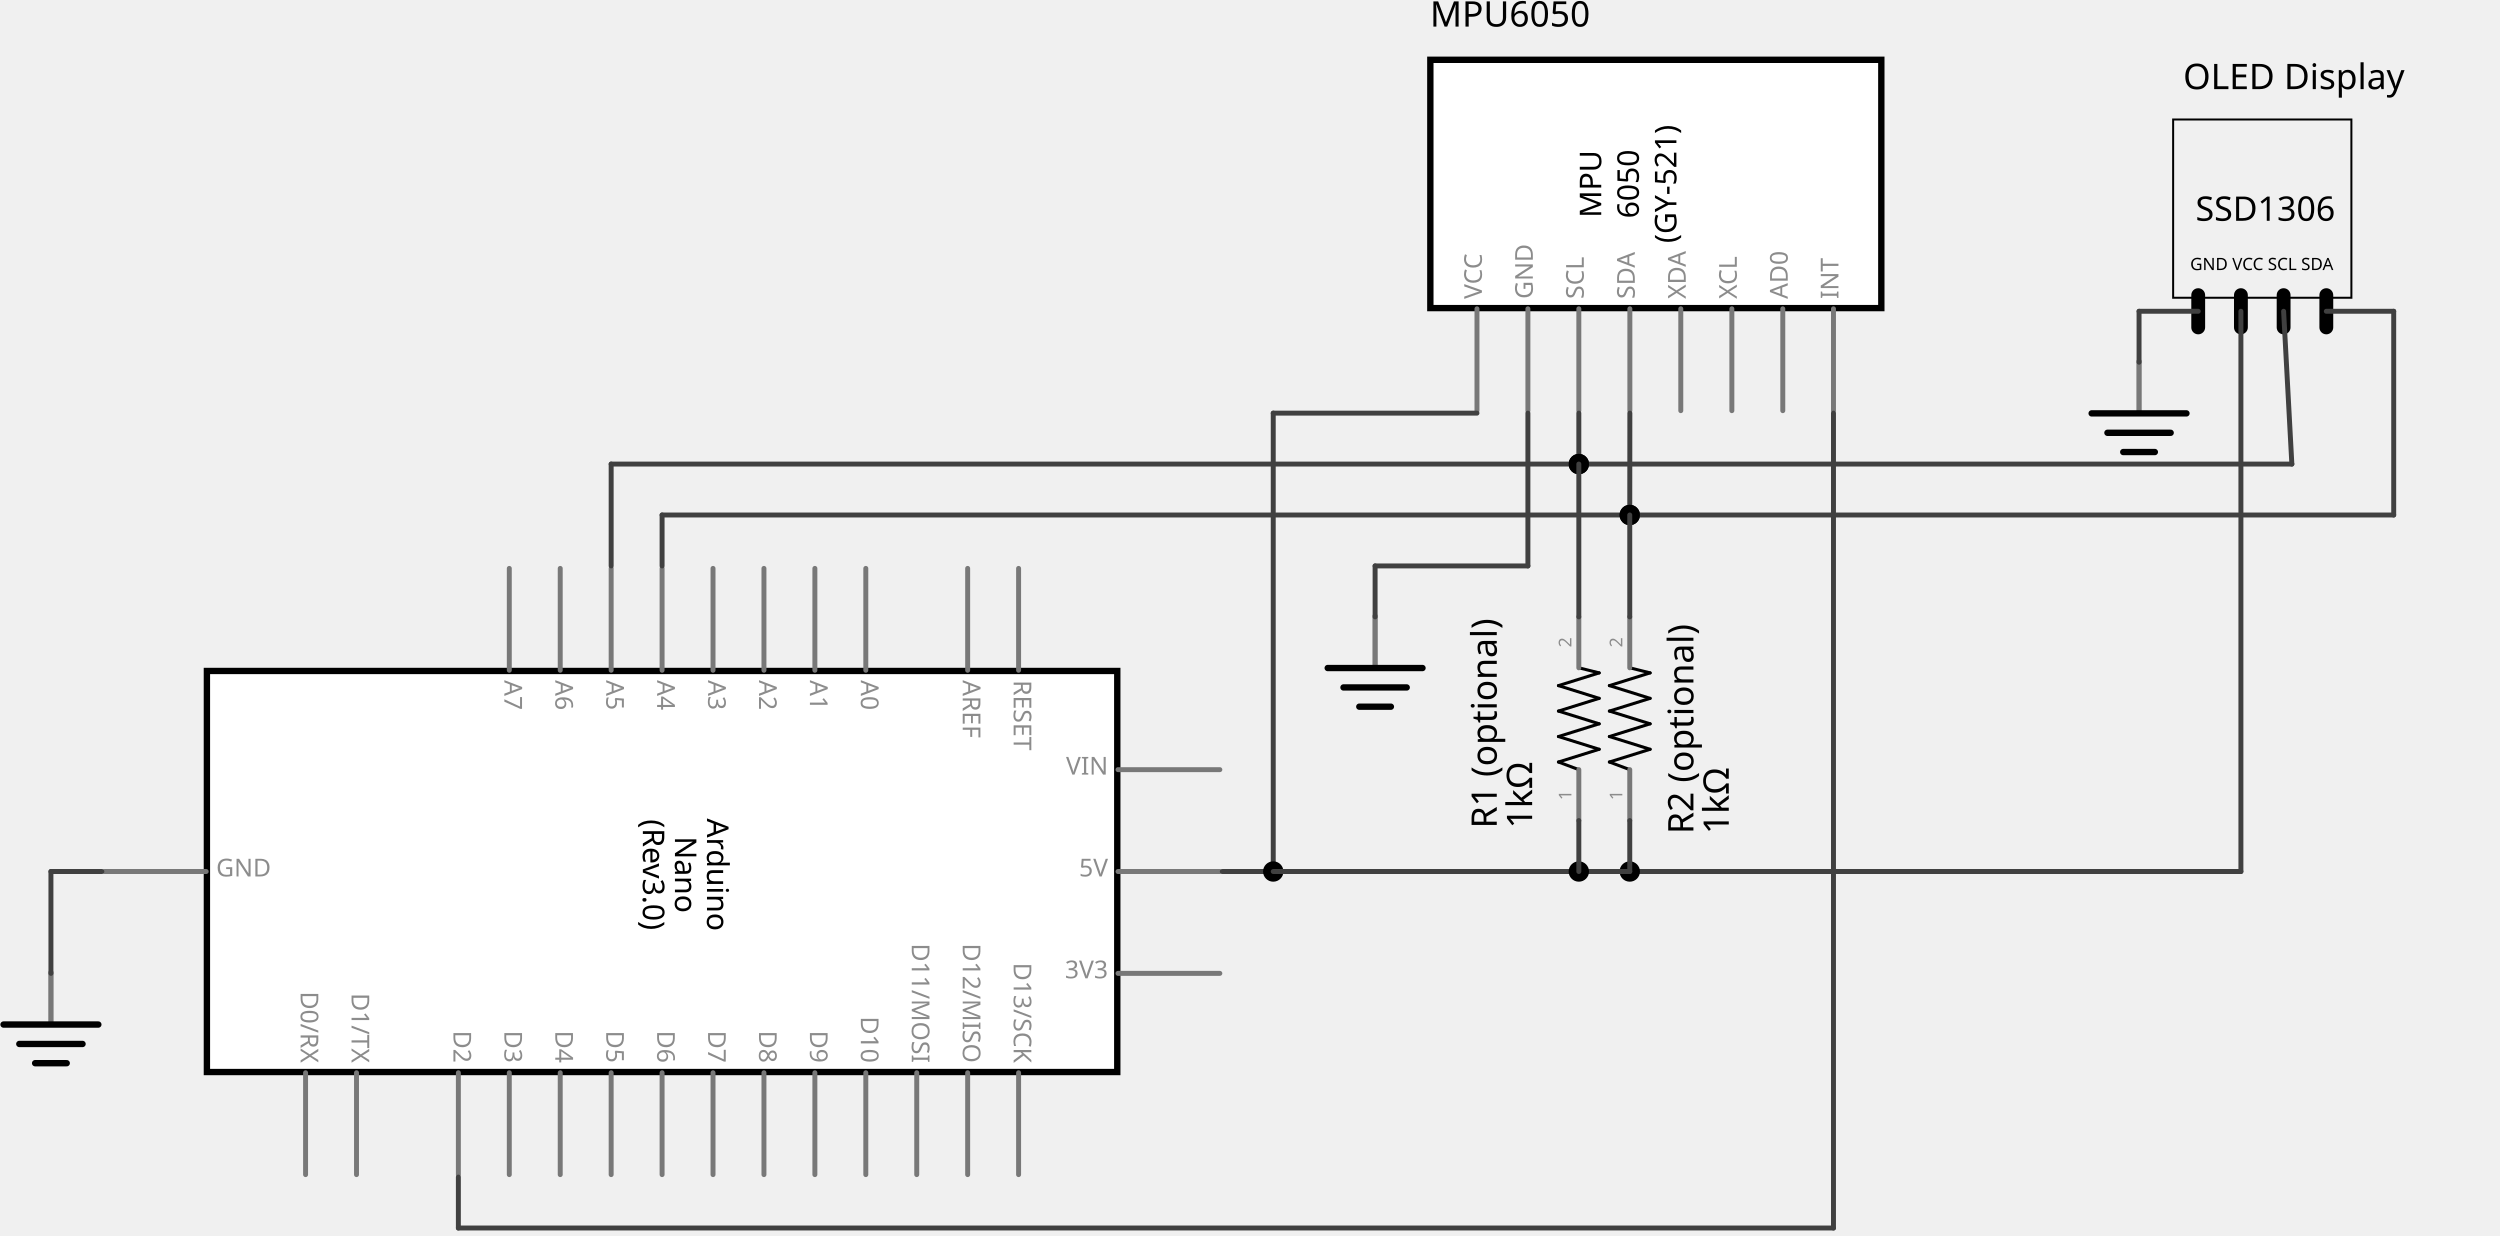
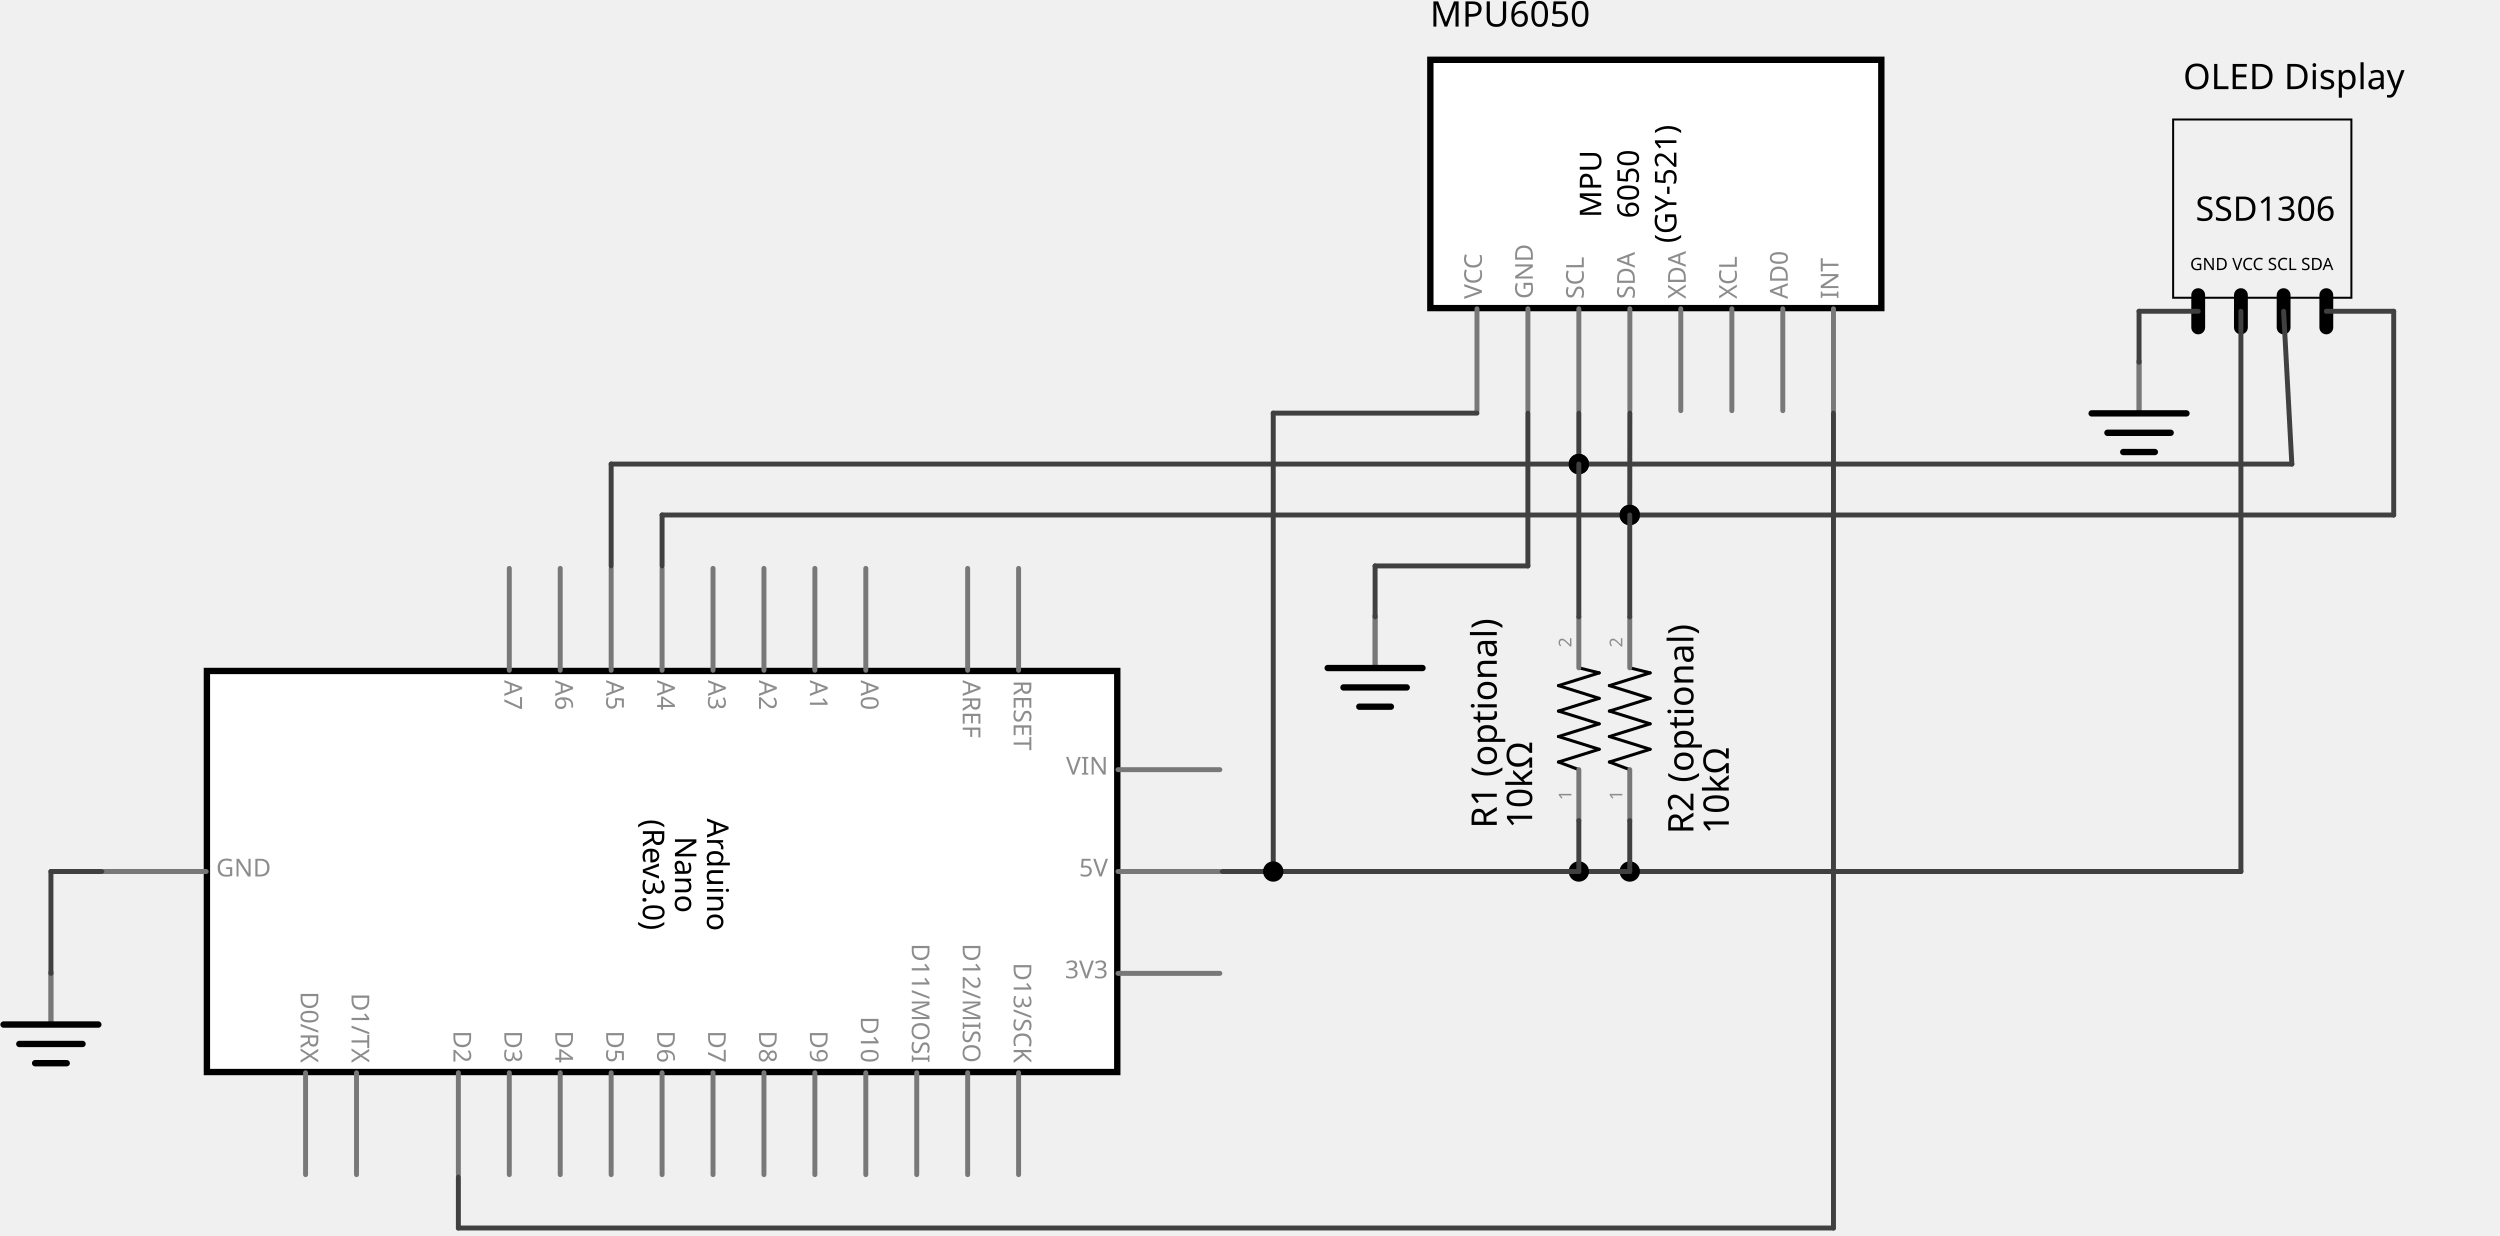
<svg xmlns="http://www.w3.org/2000/svg" version="1.2" baseProfile="tiny" x="0in" y="0in" width="4.909in" height="2.426in" viewBox="0 0 353.428 174.65">
+   <g partID="872062610">
+     <g transform="translate(307.063,16.4122)">
+       <g transform="matrix(1, 0, 0, 1, 0, -810.709)">
+         <g id="schematic">
+           <g transform="matrix(1, 0, 0, 1, -7.04409, -5.50591)">
+             <g>
+               <g gorn="0.3.0.0.0.0.0">
+                 <g transform="matrix(1, 0, 0, 1, 0, 833.386)">
+                   <g>
+                     <g>
+                       <rect x="7.2" width="25.2" stroke-width="0.283" gorn="0.3.0.0.0.0.0.0.0.0" y="-16.696" stroke-opacity="1" fill="none" height="25.2" stroke="#000000" id="rect3799" style="stroke-miterlimit:3.8;stroke-dasharray:none" />
+                     </g>
+                   </g>
+                 </g>
+                 <g font-size="4.8" xml:space="preserve" gorn="0.3.0.0.0.0.0.1" fill-opacity="1" fill="#000000" stroke="none" id="text3801" style="font-style:normal;font-variant:normal;font-weight:normal;font-stretch:normal;line-height:125%;letter-spacing:0px;word-spacing:0px;font-family:Droid Sans;-inkscape-font-specification:Droid Sans">
+                   <text x="10.368" gorn="0.3.0.0.0.0.0.1.0" y="831.004" id="tspan3805">SSD1306</text>
+                 </g>
+                 <g transform="matrix(1, 0, 0, 1, -0.0843084, 0)">
+                   <g>
+                     <g>
+                       <g gorn="0.3.0.0.0.0.0.2.0.0" id="g3843">
+                         <rect x="9.851" ry="0.978" width="1.956" gorn="0.3.0.0.0.0.0.2.0.0.0" y="840.542" fill-opacity="1" fill="#000000" height="6.52" stroke="none" id="connector0pin" />
+                         <rect x="15.888" ry="0.978" width="1.956" gorn="0.3.0.0.0.0.0.2.0.0.1" y="840.542" fill-opacity="1" fill="#000000" height="6.52" stroke="none" id="connector1pin" />
+                         <rect x="21.925" ry="0.978" width="1.956" gorn="0.3.0.0.0.0.0.2.0.0.2" y="840.542" fill-opacity="1" fill="#000000" height="6.52" stroke="none" id="connector2pin" />
+                         <rect x="27.962" ry="0.978" width="1.956" gorn="0.3.0.0.0.0.0.2.0.0.3" y="840.542" fill-opacity="1" fill="#000000" height="6.52" stroke="none" id="connector3pin" />
+                       </g>
+                     </g>
+                   </g>
+                 </g>
+                 <g font-size="4.8" xml:space="preserve" gorn="0.3.0.0.0.0.0.3" fill-opacity="1" fill="#000000" stroke="none" id="text3801-8" style="font-style:normal;font-variant:normal;font-weight:normal;font-stretch:normal;line-height:125%;letter-spacing:0px;word-spacing:0px;font-family:Droid Sans;-inkscape-font-specification:Droid Sans">
+                   <text x="19.727" font-size="2.4" gorn="0.3.0.0.0.0.0.3.0" y="837.978" id="tspan3805-4" style="text-align:center;word-spacing:1.47px;text-anchor:middle">GND VCC SCL SDA</text>
+                 </g>
+               </g>
+             </g>
+           </g>
+         </g>
+       </g>
+     </g>
+   </g>
+   <g partID="872065290">
+     <g transform="translate(295.2,50.7235)">
+       <g id="schematic">
+         <path stroke-linecap="round" stroke-width="0.75" d="M7.201,7.575l0,-7.2" fill="none" id="connector0pin" stroke="#787878" />
+         <g x="6.728" width="0.945" y="0" fill="none" id="connector0terminal" height="0.953" />
+         <path stroke-linecap="round" stroke-width="0.9" d="M0.5,7.711L13.9,7.711" fill="none" id="path4098" stroke="#000000" />
+         <path stroke-linecap="round" stroke-width="0.9" d="M2.732,10.456l8.935,0" fill="none" id="path4100" stroke="#000000" />
+         <path stroke-linecap="round" stroke-width="0.9" d="M9.431,13.175L4.967,13.175" fill="none" id="path4102" stroke="#000000" />
+       </g>
+     </g>
+   </g>
+   <g partID="872068940">
+     <g transform="translate(0,137.124)">
+       <g id="schematic">
+         <path stroke-linecap="round" stroke-width="0.75" d="M7.201,7.575l0,-7.2" fill="none" id="connector0pin" stroke="#787878" />
+         <g x="6.728" width="0.945" y="0" fill="none" id="connector0terminal" height="0.953" />
+         <path stroke-linecap="round" stroke-width="0.9" d="M0.5,7.711L13.9,7.711" fill="none" id="path4098" stroke="#000000" />
+         <path stroke-linecap="round" stroke-width="0.9" d="M2.732,10.456l8.935,0" fill="none" id="path4100" stroke="#000000" />
+         <path stroke-linecap="round" stroke-width="0.9" d="M9.431,13.175L4.967,13.175" fill="none" id="path4102" stroke="#000000" />
+       </g>
+     </g>
+   </g>
+   <g partID="872070590">
+     <g transform="translate(187.2,86.7235)">
+       <g id="schematic">
+         <path stroke-linecap="round" stroke-width="0.75" d="M7.201,7.575l0,-7.2" fill="none" id="connector0pin" stroke="#787878" />
+         <g x="6.728" width="0.945" y="0" fill="none" id="connector0terminal" height="0.953" />
+         <path stroke-linecap="round" stroke-width="0.9" d="M0.5,7.711L13.9,7.711" fill="none" id="path4098" stroke="#000000" />
+         <path stroke-linecap="round" stroke-width="0.9" d="M2.732,10.456l8.935,0" fill="none" id="path4100" stroke="#000000" />
+         <path stroke-linecap="round" stroke-width="0.9" d="M9.431,13.175L4.967,13.175" fill="none" id="path4102" stroke="#000000" />
+       </g>
+     </g>
+   </g>
  <g partID="872031130">
    <g transform="translate(201.759,58.75)">
      <g transform="matrix(0,-1,1,0,0,0)">
        <g transform="matrix(1, 0, 0, 1, 0.349999, -7.344)">
          <g id="schematic">
            <g gorn="0.3.0.0.0">
              <rect x="14.85" width="35.1" stroke-width="0.9" gorn="0.3.0.0.0.0" class="interior rect" y="7.794" fill="#ffffff" height="63.756" id="rect15332" stroke="#000000" style="stroke-linecap:round" />
              <line x2="14.75" y2="36" stroke-width="0.7" gorn="0.3.0.0.0.1" x1="0.35" y1="36" class="pin" fill="none" id="connector3pin" stroke="#787878" style="stroke-linecap:round" />
              <g x="-0.015" width="0.03" stroke-width="0" gorn="0.3.0.0.0.2" class="terminal" y="35.999" fill="none" height="0.001" id="connector3terminal" stroke="none" />
              <text x="16.15" font-size="3.5" stroke-width="0" gorn="0.3.0.0.0.3" class="text" y="36.7" fill="#8c8c8c" id="text15343" stroke="none" style="font-family:Droid Sans;text-anchor:start;">SDA</text>
              <line x2="14.75" y2="43.2" stroke-width="0.7" gorn="0.3.0.0.0.4" x1="0.35" y1="43.2" class="pin" fill="none" id="connector4pin" stroke="#787878" style="stroke-linecap:round" />
              <g x="-0.015" width="0.03" stroke-width="0" gorn="0.3.0.0.0.5" class="terminal" y="43.199" fill="none" height="0.001" id="connector4terminal" stroke="none" />
              <text x="16.15" font-size="3.5" stroke-width="0" gorn="0.3.0.0.0.6" class="text" y="43.9" fill="#8c8c8c" id="text15347" stroke="none" style="font-family:Droid Sans;text-anchor:start;">XDA</text>
              <g font-size="4.25" xml:space="preserve" stroke-width="0.75" gorn="0.3.0.0.0.7" fill-opacity="1" fill="#000000" id="text15964" stroke="none" style="font-style:normal;font-variant:normal;font-weight:normal;font-stretch:normal;line-height:1.25;font-family:Droid Sans;-inkscape-font-specification:Droid Sans;text-align:center;letter-spacing:0;word-spacing:0;text-anchor:middle;">
                <text x="32.399" font-size="4.25" stroke-width="0.75" gorn="0.3.0.0.0.7.0" y="31.955" id="tspan15962" style="font-style:normal;font-variant:normal;font-weight:normal;font-stretch:normal;font-family:Droid Sans;-inkscape-font-specification:Droid Sans;text-align:center;text-anchor:middle;">MPU</text>
                <text x="32.399" font-size="4.25" stroke-width="0.75" gorn="0.3.0.0.0.7.1" y="37.268" id="tspan15966" style="font-style:normal;font-variant:normal;font-weight:normal;font-stretch:normal;font-family:Droid Sans;-inkscape-font-specification:Droid Sans;text-align:center;text-anchor:middle;">6050</text>
                <text x="32.399" font-size="4.25" stroke-width="0.75" gorn="0.3.0.0.0.7.2" y="42.58" id="tspan15968" style="font-style:normal;font-variant:normal;font-weight:normal;font-stretch:normal;font-family:Droid Sans;-inkscape-font-specification:Droid Sans;text-align:center;text-anchor:middle;">(GY-521)</text>
              </g>
              <line x2="14.75" y2="28.786" stroke-width="0.7" gorn="0.3.0.0.0.8" x1="0.35" class="pin" y1="28.786" fill="none" id="connector2pin" stroke="#787878" style="stroke-linecap:round" />
              <g x="-0.015" width="0.03" stroke-width="0" gorn="0.3.0.0.0.9" class="terminal" y="28.785" fill="none" height="0.001" id="connector2terminal" stroke="none" />
              <text x="16.15" font-size="3.5" stroke-width="0" gorn="0.3.0.0.0.10" class="text" y="29.486" fill="#8c8c8c" id="text15983" stroke="none" style="font-family:Droid Sans;text-anchor:start;">SCL</text>
              <line x2="14.75" y2="21.586" stroke-width="0.7" gorn="0.3.0.0.0.11" x1="0.35" y1="21.586" class="pin" fill="none" id="connector1pin" stroke="#787878" style="stroke-linecap:round" />
              <g x="-0.015" width="0.03" stroke-width="0" gorn="0.3.0.0.0.12" class="terminal" y="21.585" fill="none" height="0.001" id="connector1terminal" stroke="none" />
              <text x="16.15" font-size="3.5" stroke-width="0" gorn="0.3.0.0.0.13" class="text" y="22.286" fill="#8c8c8c" id="text15989" stroke="none" style="font-family:Droid Sans;text-anchor:start;">GND</text>
              <line x2="14.75" y2="50.42" stroke-width="0.7" gorn="0.3.0.0.0.14" x1="0.35" class="pin" y1="50.42" fill="none" id="connector5pin" stroke="#787878" style="stroke-linecap:round" />
              <g x="-0.015" width="0.03" stroke-width="0" gorn="0.3.0.0.0.15" class="terminal" y="50.42" fill="none" height="0.001" id="connector5terminal" stroke="none" />
              <text x="16.15" font-size="3.5" stroke-width="0" gorn="0.3.0.0.0.16" class="text" y="51.12" fill="#8c8c8c" id="text15995" stroke="none" style="font-family:Droid Sans;text-anchor:start;">XCL</text>
              <line x2="14.75" y2="57.62" stroke-width="0.7" gorn="0.3.0.0.0.17" x1="0.35" y1="57.62" class="pin" fill="none" id="connector6pin" stroke="#787878" style="stroke-linecap:round" />
              <g x="-0.015" width="0.03" stroke-width="0" gorn="0.3.0.0.0.18" class="terminal" y="57.62" fill="none" height="0.001" id="connector6terminal" stroke="none" />
              <text x="16.15" font-size="3.5" stroke-width="0" gorn="0.3.0.0.0.19" class="text" y="58.32" fill="#8c8c8c" id="text16001" stroke="none" style="font-family:Droid Sans;text-anchor:start;">AD0</text>
              <line x2="14.75" y2="14.386" stroke-width="0.7" gorn="0.3.0.0.0.20" x1="0.35" class="pin" y1="14.386" fill="none" id="connector0pin" stroke="#787878" style="stroke-linecap:round" />
              <g x="-0.015" width="0.03" stroke-width="0" gorn="0.3.0.0.0.21" class="terminal" y="14.385" fill="none" height="0.001" id="connector0terminal" stroke="none" />
              <text x="16.15" font-size="3.5" stroke-width="0" gorn="0.3.0.0.0.22" class="text" y="15.086" fill="#8c8c8c" id="text16013" stroke="none" style="font-family:Droid Sans;text-anchor:start;">VCC</text>
              <line x2="14.75" y2="64.786" stroke-width="0.7" gorn="0.3.0.0.0.23" x1="0.35" class="pin" y1="64.786" fill="none" id="connector7pin" stroke="#787878" style="stroke-linecap:round" />
              <g x="-0.015" width="0.03" stroke-width="0" gorn="0.3.0.0.0.24" class="terminal" y="64.785" fill="none" height="0.001" id="connector7terminal" stroke="none" />
              <text x="16.15" font-size="3.5" stroke-width="0" gorn="0.3.0.0.0.25" class="text" y="65.486" fill="#8c8c8c" id="text16040" stroke="none" style="font-family:Droid Sans;text-anchor:start;">INT</text>
            </g>
          </g>
        </g>
      </g>
    </g>
  </g>
  <g partID="872031080">
    <g transform="translate(172.8,80.0001)">
      <g transform="matrix(0,1,-1,0,0,0)">
        <g id="schematic">
          <rect x="14.85" stroke-linecap="round" width="56.7" stroke-width="0.9" class="interior rect" y="14.85" fill="#FFFFFF" height="128.7" stroke="#000000" />
          <line x2="86.05" stroke-linecap="round" y2="28.8" stroke-width="0" x1="71.65" class="pin" y1="28.8" fill="none" stroke="none" id="connector45pin" />
          <g x="86.05" width="0.7" stroke-width="0" class="terminal" y="28.45" fill="none" height="0.7" stroke="none" id="connector45terminal" />
          <line x2="86.05" stroke-linecap="round" y2="28.8" stroke-width="0.7" x1="71.65" class="pin" y1="28.8" fill="none" stroke="#787878" id="connector57pin" />
          <text x="70.25" font-size="3.5" stroke-width="0" class="text" y="29.5" font-family="'Droid Sans'" fill="#8c8c8c" stroke="none" text-anchor="end">D13/SCK</text>
          <g x="86.05" width="0.7" stroke-width="0" class="terminal" y="28.45" fill="none" height="0.7" stroke="none" id="connector57terminal" />
          <line x2="86.05" stroke-linecap="round" y2="36" stroke-width="0" x1="71.65" class="pin" y1="36" fill="none" stroke="none" id="connector30pin" />
          <g x="86.05" width="0.7" stroke-width="0" class="terminal" y="35.65" fill="none" height="0.7" stroke="none" id="connector30terminal" />
          <line x2="86.05" stroke-linecap="round" y2="36" stroke-width="0.7" x1="71.65" class="pin" y1="36" fill="none" stroke="#787878" id="connector55pin" />
          <text x="70.25" font-size="3.5" stroke-width="0" class="text" y="36.7" font-family="'Droid Sans'" fill="#8c8c8c" stroke="none" text-anchor="end">D12/MISO</text>
          <g x="86.05" width="0.7" stroke-width="0" class="terminal" y="35.65" fill="none" height="0.7" stroke="none" id="connector55terminal" />
          <line x2="86.05" stroke-linecap="round" y2="43.2" stroke-width="0" x1="71.65" class="pin" y1="43.2" fill="none" stroke="none" id="connector29pin" />
          <g x="86.05" width="0.7" stroke-width="0" class="terminal" y="42.85" fill="none" height="0.7" stroke="none" id="connector29terminal" />
          <line x2="86.05" stroke-linecap="round" y2="43.2" stroke-width="0.7" x1="71.65" class="pin" y1="43.2" fill="none" stroke="#787878" id="connector58pin" />
          <text x="70.25" font-size="3.5" stroke-width="0" class="text" y="43.9" font-family="'Droid Sans'" fill="#8c8c8c" stroke="none" text-anchor="end">D11/MOSI</text>
          <g x="86.05" width="0.7" stroke-width="0" class="terminal" y="42.85" fill="none" height="0.7" stroke="none" id="connector58terminal" />
          <line x2="86.05" stroke-linecap="round" y2="50.4" stroke-width="0.7" x1="71.65" class="pin" y1="50.4" fill="none" stroke="#787878" id="connector28pin" />
          <text x="70.25" font-size="3.5" stroke-width="0" class="text" y="51.1" font-family="'Droid Sans'" fill="#8c8c8c" stroke="none" text-anchor="end">D10</text>
          <g x="86.05" width="0.7" stroke-width="0" class="terminal" y="50.05" fill="none" height="0.7" stroke="none" id="connector28terminal" />
          <line x2="86.05" stroke-linecap="round" y2="57.6" stroke-width="0.7" x1="71.65" class="pin" y1="57.6" fill="none" stroke="#787878" id="connector27pin" />
          <text x="70.25" font-size="3.5" stroke-width="0" class="text" y="58.3" font-family="'Droid Sans'" fill="#8c8c8c" stroke="none" text-anchor="end">D9</text>
          <g x="86.05" width="0.7" stroke-width="0" class="terminal" y="57.25" fill="none" height="0.7" stroke="none" id="connector27terminal" />
          <line x2="86.05" stroke-linecap="round" y2="64.8" stroke-width="0.7" x1="71.65" class="pin" y1="64.8" fill="none" stroke="#787878" id="connector26pin" />
          <text x="70.25" font-size="3.5" stroke-width="0" class="text" y="65.5" font-family="'Droid Sans'" fill="#8c8c8c" stroke="none" text-anchor="end">D8</text>
          <g x="86.05" width="0.7" stroke-width="0" class="terminal" y="64.45" fill="none" height="0.7" stroke="none" id="connector26terminal" />
          <line x2="86.05" stroke-linecap="round" y2="72" stroke-width="0.7" x1="71.65" class="pin" y1="72" fill="none" stroke="#787878" id="connector25pin" />
          <text x="70.25" font-size="3.5" stroke-width="0" class="text" y="72.7" font-family="'Droid Sans'" fill="#8c8c8c" stroke="none" text-anchor="end">D7</text>
          <g x="86.05" width="0.7" stroke-width="0" class="terminal" y="71.65" fill="none" height="0.7" stroke="none" id="connector25terminal" />
          <line x2="86.05" stroke-linecap="round" y2="79.2" stroke-width="0.7" x1="71.65" class="pin" y1="79.2" fill="none" stroke="#787878" id="connector24pin" />
          <text x="70.25" font-size="3.5" stroke-width="0" class="text" y="79.9" font-family="'Droid Sans'" fill="#8c8c8c" stroke="none" text-anchor="end">D6</text>
          <g x="86.05" width="0.7" stroke-width="0" class="terminal" y="78.85" fill="none" height="0.7" stroke="none" id="connector24terminal" />
          <line x2="86.05" stroke-linecap="round" y2="86.4" stroke-width="0.7" x1="71.65" class="pin" y1="86.4" fill="none" stroke="#787878" id="connector23pin" />
          <text x="70.25" font-size="3.5" stroke-width="0" class="text" y="87.1" font-family="'Droid Sans'" fill="#8c8c8c" stroke="none" text-anchor="end">D5</text>
          <g x="86.05" width="0.7" stroke-width="0" class="terminal" y="86.05" fill="none" height="0.7" stroke="none" id="connector23terminal" />
          <line x2="86.05" stroke-linecap="round" y2="93.6" stroke-width="0.7" x1="71.65" class="pin" y1="93.6" fill="none" stroke="#787878" id="connector22pin" />
          <text x="70.25" font-size="3.5" stroke-width="0" class="text" y="94.3" font-family="'Droid Sans'" fill="#8c8c8c" stroke="none" text-anchor="end">D4</text>
          <g x="86.05" width="0.7" stroke-width="0" class="terminal" y="93.25" fill="none" height="0.7" stroke="none" id="connector22terminal" />
          <line x2="86.05" stroke-linecap="round" y2="100.8" stroke-width="0.7" x1="71.65" class="pin" y1="100.8" fill="none" stroke="#787878" id="connector21pin" />
          <text x="70.25" font-size="3.5" stroke-width="0" class="text" y="101.5" font-family="'Droid Sans'" fill="#8c8c8c" stroke="none" text-anchor="end">D3</text>
          <g x="86.05" width="0.7" stroke-width="0" class="terminal" y="100.45" fill="none" height="0.7" stroke="none" id="connector21terminal" />
          <line x2="86.05" stroke-linecap="round" y2="108" stroke-width="0.7" x1="71.65" class="pin" y1="108" fill="none" stroke="#787878" id="connector20pin" />
          <text x="70.25" font-size="3.5" stroke-width="0" class="text" y="108.7" font-family="'Droid Sans'" fill="#8c8c8c" stroke="none" text-anchor="end">D2</text>
          <g x="86.05" width="0.7" stroke-width="0" class="terminal" y="107.65" fill="none" height="0.7" stroke="none" id="connector20terminal" />
          <line x2="86.05" stroke-linecap="round" y2="122.4" stroke-width="0.7" x1="71.65" class="pin" y1="122.4" fill="none" stroke="#787878" id="connector16pin" />
          <text x="70.25" font-size="3.5" stroke-width="0" class="text" y="123.1" font-family="'Droid Sans'" fill="#8c8c8c" stroke="none" text-anchor="end">D1/TX</text>
          <g x="86.05" width="0.7" stroke-width="0" class="terminal" y="122.05" fill="none" height="0.7" stroke="none" id="connector16terminal" />
          <line x2="86.05" stroke-linecap="round" y2="129.6" stroke-width="0.7" x1="71.65" class="pin" y1="129.6" fill="none" stroke="#787878" id="connector17pin" />
          <text x="70.25" font-size="3.5" stroke-width="0" class="text" y="130.3" font-family="'Droid Sans'" fill="#8c8c8c" stroke="none" text-anchor="end">D0/RX</text>
          <g x="86.05" width="0.7" stroke-width="0" class="terminal" y="129.25" fill="none" height="0.7" stroke="none" id="connector17terminal" />
          <line x2="14.75" stroke-linecap="round" y2="28.8" stroke-width="0" x1="0.35" class="pin" y1="28.8" fill="none" stroke="none" id="connector33pin" />
          <g x="-0.35" width="0.7" stroke-width="0" class="terminal" y="28.45" fill="none" height="0.7" stroke="none" id="connector33terminal" />
          <line x2="14.75" stroke-linecap="round" y2="28.8" stroke-width="0" x1="0.35" class="pin" y1="28.8" fill="none" stroke="none" id="connector18pin" />
          <g x="-0.35" width="0.7" stroke-width="0" class="terminal" y="28.45" fill="none" height="0.7" stroke="none" id="connector18terminal" />
          <line x2="14.75" stroke-linecap="round" y2="28.8" stroke-width="0.7" x1="0.35" class="pin" y1="28.8" fill="none" stroke="#787878" id="connector59pin" />
          <text x="16.15" font-size="3.5" stroke-width="0" class="text" y="29.5" font-family="'Droid Sans'" fill="#8c8c8c" stroke="none" text-anchor="start">RESET</text>
          <g x="-0.35" width="0.7" stroke-width="0" class="terminal" y="28.45" fill="none" height="0.7" stroke="none" id="connector59terminal" />
          <line x2="14.75" stroke-linecap="round" y2="36" stroke-width="0.7" x1="0.35" class="pin" y1="36" fill="none" stroke="#787878" id="connector43pin" />
          <text x="16.15" font-size="3.5" stroke-width="0" class="text" y="36.7" font-family="'Droid Sans'" fill="#8c8c8c" stroke="none" text-anchor="start">AREF</text>
          <g x="-0.35" width="0.7" stroke-width="0" class="terminal" y="35.65" fill="none" height="0.7" stroke="none" id="connector43terminal" />
          <line x2="14.75" stroke-linecap="round" y2="50.4" stroke-width="0.7" x1="0.35" class="pin" y1="50.4" fill="none" stroke="#787878" id="connector42pin" />
          <text x="16.15" font-size="3.5" stroke-width="0" class="text" y="51.1" font-family="'Droid Sans'" fill="#8c8c8c" stroke="none" text-anchor="start">A0</text>
          <g x="-0.35" width="0.7" stroke-width="0" class="terminal" y="50.05" fill="none" height="0.7" stroke="none" id="connector42terminal" />
          <line x2="14.75" stroke-linecap="round" y2="57.6" stroke-width="0.7" x1="0.35" class="pin" y1="57.6" fill="none" stroke="#787878" id="connector41pin" />
          <text x="16.15" font-size="3.5" stroke-width="0" class="text" y="58.3" font-family="'Droid Sans'" fill="#8c8c8c" stroke="none" text-anchor="start">A1</text>
          <g x="-0.35" width="0.7" stroke-width="0" class="terminal" y="57.25" fill="none" height="0.7" stroke="none" id="connector41terminal" />
          <line x2="14.75" stroke-linecap="round" y2="64.8" stroke-width="0.7" x1="0.35" class="pin" y1="64.8" fill="none" stroke="#787878" id="connector40pin" />
          <text x="16.15" font-size="3.5" stroke-width="0" class="text" y="65.5" font-family="'Droid Sans'" fill="#8c8c8c" stroke="none" text-anchor="start">A2</text>
          <g x="-0.35" width="0.7" stroke-width="0" class="terminal" y="64.45" fill="none" height="0.7" stroke="none" id="connector40terminal" />
          <line x2="14.75" stroke-linecap="round" y2="72" stroke-width="0.7" x1="0.35" class="pin" y1="72" fill="none" stroke="#787878" id="connector39pin" />
          <text x="16.15" font-size="3.5" stroke-width="0" class="text" y="72.7" font-family="'Droid Sans'" fill="#8c8c8c" stroke="none" text-anchor="start">A3</text>
          <g x="-0.35" width="0.7" stroke-width="0" class="terminal" y="71.65" fill="none" height="0.7" stroke="none" id="connector39terminal" />
          <line x2="14.75" stroke-linecap="round" y2="79.2" stroke-width="0.7" x1="0.35" class="pin" y1="79.2" fill="none" stroke="#787878" id="connector38pin" />
          <text x="16.15" font-size="3.5" stroke-width="0" class="text" y="79.9" font-family="'Droid Sans'" fill="#8c8c8c" stroke="none" text-anchor="start">A4</text>
          <g x="-0.35" width="0.7" stroke-width="0" class="terminal" y="78.85" fill="none" height="0.7" stroke="none" id="connector38terminal" />
          <line x2="14.75" stroke-linecap="round" y2="86.4" stroke-width="0.7" x1="0.35" class="pin" y1="86.4" fill="none" stroke="#787878" id="connector37pin" />
          <text x="16.15" font-size="3.5" stroke-width="0" class="text" y="87.1" font-family="'Droid Sans'" fill="#8c8c8c" stroke="none" text-anchor="start">A5</text>
          <g x="-0.35" width="0.7" stroke-width="0" class="terminal" y="86.05" fill="none" height="0.7" stroke="none" id="connector37terminal" />
          <line x2="14.75" stroke-linecap="round" y2="93.6" stroke-width="0.7" x1="0.35" class="pin" y1="93.6" fill="none" stroke="#787878" id="connector36pin" />
          <text x="16.15" font-size="3.5" stroke-width="0" class="text" y="94.3" font-family="'Droid Sans'" fill="#8c8c8c" stroke="none" text-anchor="start">A6</text>
          <g x="-0.35" width="0.7" stroke-width="0" class="terminal" y="93.25" fill="none" height="0.7" stroke="none" id="connector36terminal" />
          <line x2="14.75" stroke-linecap="round" y2="100.8" stroke-width="0.7" x1="0.35" class="pin" y1="100.8" fill="none" stroke="#787878" id="connector35pin" />
          <text x="16.15" font-size="3.5" stroke-width="0" class="text" y="101.5" font-family="'Droid Sans'" fill="#8c8c8c" stroke="none" text-anchor="start">A7</text>
          <g x="-0.35" width="0.7" stroke-width="0" class="terminal" y="100.45" fill="none" height="0.7" stroke="none" id="connector35terminal" />
          <line x2="43.2" stroke-linecap="round" y2="158.05" stroke-width="0" x1="43.2" class="pin" y1="143.65" fill="none" stroke="none" id="connector19pin" />
          <g x="42.85" width="0.7" stroke-width="0" class="terminal" y="158.05" fill="none" height="0.7" stroke="none" id="connector19terminal" />
          <line x2="43.2" stroke-linecap="round" y2="158.05" stroke-width="0" x1="43.2" class="pin" y1="143.65" fill="none" stroke="none" id="connector32pin" />
          <g x="42.85" width="0.7" stroke-width="0" class="terminal" y="158.05" fill="none" height="0.7" stroke="none" id="connector32terminal" />
          <line x2="43.2" stroke-linecap="round" y2="158.05" stroke-width="0.7" x1="43.2" class="pin" y1="143.65" fill="none" stroke="#787878" id="connector60pin" />
          <g transform="matrix(1, 0, 0, 1, 43.8999, 142.25)">
            <g>
              <g transform="rotate(270)">
                <g>
                  <text x="0" font-size="3.5" stroke-width="0" class="text" y="0" font-family="'Droid Sans'" fill="#8c8c8c" stroke="none" text-anchor="start">GND</text>
                </g>
              </g>
            </g>
          </g>
          <g x="42.85" width="0.7" stroke-width="0" class="terminal" y="158.05" fill="none" height="0.7" stroke="none" id="connector60terminal" />
          <line x2="28.8" stroke-linecap="round" y2="14.75" stroke-width="0.7" x1="28.8" class="pin" y1="0.35" fill="none" stroke="#787878" id="connector31pin" />
          <g transform="matrix(1, 0, 0, 1, 29.4999, 16.15)">
            <g>
              <g transform="rotate(270)">
                <g>
                  <text x="0" font-size="3.5" stroke-width="0" class="text" y="0" font-family="'Droid Sans'" fill="#8c8c8c" stroke="none" text-anchor="end">VIN</text>
                </g>
              </g>
            </g>
          </g>
          <g x="28.45" width="0.7" stroke-width="0" class="terminal" y="-0.35" fill="none" height="0.7" stroke="none" id="connector31terminal" />
          <line x2="43.2" stroke-linecap="round" y2="14.75" stroke-width="0" x1="43.2" class="pin" y1="0.35" fill="none" stroke="none" id="connector34pin" />
          <g x="42.85" width="0.7" stroke-width="0" class="terminal" y="-0.35" fill="none" height="0.7" stroke="none" id="connector34terminal" />
          <line x2="43.2" stroke-linecap="round" y2="14.75" stroke-width="0.7" x1="43.2" class="pin" y1="0.35" fill="none" stroke="#787878" id="connector56pin" />
          <g transform="matrix(1, 0, 0, 1, 43.8999, 16.15)">
            <g>
              <g transform="rotate(270)">
                <g>
                  <text x="0" font-size="3.5" stroke-width="0" class="text" y="0" font-family="'Droid Sans'" fill="#8c8c8c" stroke="none" text-anchor="end">5V</text>
                </g>
              </g>
            </g>
          </g>
          <g x="42.85" width="0.7" stroke-width="0" class="terminal" y="-0.35" fill="none" height="0.7" stroke="none" id="connector56terminal" />
          <line x2="57.6" stroke-linecap="round" y2="14.75" stroke-width="0.7" x1="57.6" class="pin" y1="0.35" fill="none" stroke="#787878" id="connector44pin" />
          <g transform="matrix(1, 0, 0, 1, 58.2999, 16.15)">
            <g>
              <g transform="rotate(270)">
                <g>
                  <text x="0" font-size="3.5" stroke-width="0" class="text" y="0" font-family="'Droid Sans'" fill="#8c8c8c" stroke="none" text-anchor="end">3V3</text>
                </g>
              </g>
            </g>
          </g>
          <g x="57.25" width="0.7" stroke-width="0" class="terminal" y="-0.35" fill="none" height="0.7" stroke="none" id="connector44terminal" />
          <text x="43.65" font-size="4.25" stroke-width="0" class="text" y="72.85" font-family="'Droid Sans'" fill="#000000" id="label" stroke="none" text-anchor="middle">Arduino</text>
          <text x="43.65" font-size="4.25" stroke-width="0" class="text" y="77.383" font-family="'Droid Sans'" fill="#000000" id="label" stroke="none" text-anchor="middle">Nano</text>
          <text x="43.65" font-size="4.25" stroke-width="0" class="text" y="81.917" font-family="'Droid Sans'" fill="#000000" id="label" stroke="none" text-anchor="middle">(Rev3.0)</text>
        </g>
      </g>
    </g>
  </g>
  <g partID="872132130">
    <g transform="translate(227.304,116.35)">
      <g transform="matrix(0,-1,1,0,0,0)">
        <g id="schematic">
          <line x2="8.63" stroke-linecap="round" y2="0.216" stroke-width="0.432" x1="7.55" class="other" y1="3.096" stroke="#000000" />
          <line x2="10.43" stroke-linecap="round" y2="5.976" stroke-width="0.432" x1="8.63" class="other" y1="0.216" stroke="#000000" />
          <line x2="12.23" stroke-linecap="round" y2="0.216" stroke-width="0.432" x1="10.43" class="other" y1="5.976" stroke="#000000" />
          <line x2="14.03" stroke-linecap="round" y2="5.976" stroke-width="0.432" x1="12.23" class="other" y1="0.216" stroke="#000000" />
          <line x2="15.83" stroke-linecap="round" y2="0.216" stroke-width="0.432" x1="14.03" class="other" y1="5.976" stroke="#000000" />
          <line x2="17.63" stroke-linecap="round" y2="5.976" stroke-width="0.432" x1="15.83" class="other" y1="0.216" stroke="#000000" />
          <line x2="19.43" stroke-linecap="round" y2="0.216" stroke-width="0.432" x1="17.63" class="other" y1="5.976" stroke="#000000" />
          <line x2="21.23" stroke-linecap="round" y2="5.976" stroke-width="0.432" x1="19.43" class="other" y1="0.216" stroke="#000000" />
          <line x2="21.95" stroke-linecap="round" y2="3.096" stroke-width="0.432" x1="21.23" class="other" y1="5.976" stroke="#000000" />
          <line x2="21.95" connectorname="2" stroke-linecap="round" y2="3.096" stroke-width="0.7" x1="29.15" class="pin" y1="3.096" id="connector1pin" stroke="#787878" />
          <g x="29.15" width="0" stroke-width="0" class="terminal" y="3.096" fill="none" id="connector1terminal" height="0" stroke="none" />
          <text x="25.55" font-size="2.5" stroke-width="0" class="text" y="2.046" font-family="'Droid Sans'" fill="#8c8c8c" stroke="none" text-anchor="middle">2</text>
          <line x2="7.55" connectorname="1" stroke-linecap="round" y2="3.096" stroke-width="0.7" x1="0.35" class="pin" y1="3.096" id="connector0pin" stroke="#787878" />
          <g x="0.35" width="0" stroke-width="0" class="terminal" y="3.096" fill="none" id="connector0terminal" height="0" stroke="none" />
          <text x="3.95" font-size="2.5" stroke-width="0" class="text" y="2.046" font-family="'Droid Sans'" fill="#8c8c8c" stroke="none" text-anchor="middle">1</text>
        </g>
      </g>
    </g>
  </g>
  <g partID="872045870">
    <g transform="translate(220.104,116.35)">
      <g transform="matrix(0,-1,1,0,0,0)">
        <g id="schematic">
          <line x2="8.63" stroke-linecap="round" y2="0.216" stroke-width="0.432" x1="7.55" class="other" y1="3.096" stroke="#000000" />
          <line x2="10.43" stroke-linecap="round" y2="5.976" stroke-width="0.432" x1="8.63" class="other" y1="0.216" stroke="#000000" />
          <line x2="12.23" stroke-linecap="round" y2="0.216" stroke-width="0.432" x1="10.43" class="other" y1="5.976" stroke="#000000" />
          <line x2="14.03" stroke-linecap="round" y2="5.976" stroke-width="0.432" x1="12.23" class="other" y1="0.216" stroke="#000000" />
          <line x2="15.83" stroke-linecap="round" y2="0.216" stroke-width="0.432" x1="14.03" class="other" y1="5.976" stroke="#000000" />
          <line x2="17.63" stroke-linecap="round" y2="5.976" stroke-width="0.432" x1="15.83" class="other" y1="0.216" stroke="#000000" />
          <line x2="19.43" stroke-linecap="round" y2="0.216" stroke-width="0.432" x1="17.63" class="other" y1="5.976" stroke="#000000" />
          <line x2="21.23" stroke-linecap="round" y2="5.976" stroke-width="0.432" x1="19.43" class="other" y1="0.216" stroke="#000000" />
          <line x2="21.95" stroke-linecap="round" y2="3.096" stroke-width="0.432" x1="21.23" class="other" y1="5.976" stroke="#000000" />
          <line x2="21.95" connectorname="2" stroke-linecap="round" y2="3.096" stroke-width="0.7" x1="29.15" class="pin" y1="3.096" id="connector1pin" stroke="#787878" />
          <g x="29.15" width="0" stroke-width="0" class="terminal" y="3.096" fill="none" id="connector1terminal" height="0" stroke="none" />
          <text x="25.55" font-size="2.5" stroke-width="0" class="text" y="2.046" font-family="'Droid Sans'" fill="#8c8c8c" stroke="none" text-anchor="middle">2</text>
          <line x2="7.55" connectorname="1" stroke-linecap="round" y2="3.096" stroke-width="0.7" x1="0.35" class="pin" y1="3.096" id="connector0pin" stroke="#787878" />
          <g x="0.35" width="0" stroke-width="0" class="terminal" y="3.096" fill="none" id="connector0terminal" height="0" stroke="none" />
          <text x="3.95" font-size="2.5" stroke-width="0" class="text" y="2.046" font-family="'Droid Sans'" fill="#8c8c8c" stroke="none" text-anchor="middle">1</text>
        </g>
      </g>
    </g>
  </g>
-   <g partID="872062610">
-     <g transform="translate(307.063,16.4122)">
-       <g transform="matrix(1, 0, 0, 1, 0, -810.709)">
-         <g id="schematic">
-           <g transform="matrix(1, 0, 0, 1, -7.04409, -5.50591)">
-             <g>
-               <g gorn="0.3.0.0.0.0.0">
-                 <g transform="matrix(1, 0, 0, 1, 0, 833.386)">
-                   <g>
-                     <g>
-                       <rect x="7.2" width="25.2" stroke-width="0.283" gorn="0.3.0.0.0.0.0.0.0.0" y="-16.696" stroke-opacity="1" fill="none" height="25.2" stroke="#000000" id="rect3799" style="stroke-miterlimit:3.8;stroke-dasharray:none" />
-                     </g>
-                   </g>
-                 </g>
-                 <g font-size="4.8" xml:space="preserve" gorn="0.3.0.0.0.0.0.1" fill-opacity="1" fill="#000000" stroke="none" id="text3801" style="font-style:normal;font-variant:normal;font-weight:normal;font-stretch:normal;line-height:125%;letter-spacing:0px;word-spacing:0px;font-family:Droid Sans;-inkscape-font-specification:Droid Sans">
-                   <text x="10.368" gorn="0.3.0.0.0.0.0.1.0" y="831.004" id="tspan3805">SSD1306</text>
-                 </g>
-                 <g transform="matrix(1, 0, 0, 1, -0.0843084, 0)">
-                   <g>
-                     <g>
-                       <g gorn="0.3.0.0.0.0.0.2.0.0" id="g3843">
-                         <rect x="9.851" ry="0.978" width="1.956" gorn="0.3.0.0.0.0.0.2.0.0.0" y="840.542" fill-opacity="1" fill="#000000" height="6.52" stroke="none" id="connector0pin" />
-                         <rect x="15.888" ry="0.978" width="1.956" gorn="0.3.0.0.0.0.0.2.0.0.1" y="840.542" fill-opacity="1" fill="#000000" height="6.52" stroke="none" id="connector1pin" />
-                         <rect x="21.925" ry="0.978" width="1.956" gorn="0.3.0.0.0.0.0.2.0.0.2" y="840.542" fill-opacity="1" fill="#000000" height="6.52" stroke="none" id="connector2pin" />
-                         <rect x="27.962" ry="0.978" width="1.956" gorn="0.3.0.0.0.0.0.2.0.0.3" y="840.542" fill-opacity="1" fill="#000000" height="6.52" stroke="none" id="connector3pin" />
-                       </g>
-                     </g>
-                   </g>
-                 </g>
-                 <g font-size="4.8" xml:space="preserve" gorn="0.3.0.0.0.0.0.3" fill-opacity="1" fill="#000000" stroke="none" id="text3801-8" style="font-style:normal;font-variant:normal;font-weight:normal;font-stretch:normal;line-height:125%;letter-spacing:0px;word-spacing:0px;font-family:Droid Sans;-inkscape-font-specification:Droid Sans">
-                   <text x="19.727" font-size="2.4" gorn="0.3.0.0.0.0.0.3.0" y="837.978" id="tspan3805-4" style="text-align:center;word-spacing:1.47px;text-anchor:middle">GND VCC SCL SDA</text>
-                 </g>
-               </g>
-             </g>
-           </g>
-         </g>
-       </g>
-     </g>
-   </g>
-   <g partID="872065290">
-     <g transform="translate(295.2,50.7235)">
-       <g id="schematic">
-         <path stroke-linecap="round" stroke-width="0.75" d="M7.201,7.575l0,-7.2" fill="none" id="connector0pin" stroke="#787878" />
-         <g x="6.728" width="0.945" y="0" fill="none" id="connector0terminal" height="0.953" />
-         <path stroke-linecap="round" stroke-width="0.9" d="M0.5,7.711L13.9,7.711" fill="none" id="path4098" stroke="#000000" />
-         <path stroke-linecap="round" stroke-width="0.9" d="M2.732,10.456l8.935,0" fill="none" id="path4100" stroke="#000000" />
-         <path stroke-linecap="round" stroke-width="0.9" d="M9.431,13.175L4.967,13.175" fill="none" id="path4102" stroke="#000000" />
-       </g>
-     </g>
-   </g>
-   <g partID="872068940">
-     <g transform="translate(0,137.124)">
-       <g id="schematic">
-         <path stroke-linecap="round" stroke-width="0.75" d="M7.201,7.575l0,-7.2" fill="none" id="connector0pin" stroke="#787878" />
-         <g x="6.728" width="0.945" y="0" fill="none" id="connector0terminal" height="0.953" />
-         <path stroke-linecap="round" stroke-width="0.9" d="M0.5,7.711L13.9,7.711" fill="none" id="path4098" stroke="#000000" />
-         <path stroke-linecap="round" stroke-width="0.9" d="M2.732,10.456l8.935,0" fill="none" id="path4100" stroke="#000000" />
-         <path stroke-linecap="round" stroke-width="0.9" d="M9.431,13.175L4.967,13.175" fill="none" id="path4102" stroke="#000000" />
-       </g>
-     </g>
-   </g>
-   <g partID="872070590">
-     <g transform="translate(187.2,86.7235)">
-       <g id="schematic">
-         <path stroke-linecap="round" stroke-width="0.75" d="M7.201,7.575l0,-7.2" fill="none" id="connector0pin" stroke="#787878" />
-         <g x="6.728" width="0.945" y="0" fill="none" id="connector0terminal" height="0.953" />
-         <path stroke-linecap="round" stroke-width="0.9" d="M0.5,7.711L13.9,7.711" fill="none" id="path4098" stroke="#000000" />
-         <path stroke-linecap="round" stroke-width="0.9" d="M2.732,10.456l8.935,0" fill="none" id="path4100" stroke="#000000" />
-         <path stroke-linecap="round" stroke-width="0.9" d="M9.431,13.175L4.967,13.175" fill="none" id="path4102" stroke="#000000" />
-       </g>
-     </g>
+   <g partID="872069780">
+     <line stroke-linecap="round" stroke="#404040" x1="7.2" y1="123.2" x2="14.4" y2="123.2" stroke-width="0.7" />
+   </g>
+   <g partID="872068970">
+     <line stroke-linecap="round" stroke="#404040" x1="7.2" y1="137.6" x2="7.2" y2="123.2" stroke-width="0.7" />
+   </g>
+   <g partID="872107150">
+     <line stroke-linecap="round" stroke="#404040" x1="194.4" y1="80" x2="194.4" y2="87.2" stroke-width="0.7" />
+   </g>
+   <g partID="872106580">
+     <line stroke-linecap="round" stroke="#404040" x1="216" y1="80" x2="194.4" y2="80" stroke-width="0.7" />
+   </g>
+   <g partID="872070620">
+     <line stroke-linecap="round" stroke="#404040" x1="216" y1="58.4" x2="216" y2="80" stroke-width="0.7" />
+   </g>
+   <g partID="872074740">
+     <line stroke-linecap="round" stroke="#404040" x1="230.4" y1="72.8" x2="230.415" y2="58.4" stroke-width="0.7" />
+   </g>
+   <circle fill="black" cx="230.4" cy="72.8" r="1.44" stroke-width="0" stroke="none" />
+   <g partID="872073970">
+     <line stroke-linecap="round" stroke="#404040" x1="93.6" y1="72.8" x2="230.4" y2="72.8" stroke-width="0.7" />
+   </g>
+   <g partID="872072880">
+     <line stroke-linecap="round" stroke="#404040" x1="93.6" y1="80" x2="93.6" y2="72.8" stroke-width="0.7" />
+   </g>
+   <g partID="872077270">
+     <line stroke-linecap="round" stroke="#404040" x1="223.2" y1="65.6" x2="223.2" y2="58.4" stroke-width="0.7" />
+   </g>
+   <circle fill="black" cx="223.2" cy="65.6" r="1.44" stroke-width="0" stroke="none" />
+   <g partID="872076540">
+     <line stroke-linecap="round" stroke="#404040" x1="86.4" y1="65.6" x2="223.2" y2="65.6" stroke-width="0.7" />
+   </g>
+   <g partID="872075510">
+     <line stroke-linecap="round" stroke="#404040" x1="86.4" y1="80" x2="86.4" y2="65.6" stroke-width="0.7" />
+   </g>
+   <g partID="872079440">
+     <line stroke-linecap="round" stroke="#404040" x1="259.2" y1="173.6" x2="259.2" y2="58.4" stroke-width="0.7" />
+   </g>
+   <g partID="872078730">
+     <line stroke-linecap="round" stroke="#404040" x1="64.8" y1="173.6" x2="259.2" y2="173.6" stroke-width="0.7" />
+   </g>
+   <g partID="872078020">
+     <line stroke-linecap="round" stroke="#404040" x1="64.8" y1="166.4" x2="64.8" y2="173.6" stroke-width="0.7" />
+   </g>
+   <g partID="872089150">
+     <line stroke-linecap="round" stroke="#404040" x1="302.4" y1="44" x2="302.4" y2="51.2" stroke-width="0.7" />
+   </g>
+   <g partID="872086540">
+     <line stroke-linecap="round" stroke="#404040" x1="310.764" y1="44" x2="302.401" y2="44" stroke-width="0.7" />
+   </g>
+   <g partID="872103360">
+     <line stroke-linecap="round" stroke="#404040" x1="230.4" y1="123.2" x2="316.8" y2="123.2" stroke-width="0.7" />
+   </g>
+   <circle fill="black" cx="230.4" cy="123.2" r="1.44" stroke-width="0" stroke="none" />
+   <g partID="872102750">
+     <line stroke-linecap="round" stroke="#404040" x1="223.2" y1="123.2" x2="230.4" y2="123.2" stroke-width="0.7" />
+   </g>
+   <circle fill="black" cx="223.2" cy="123.2" r="1.44" stroke-width="0" stroke="none" />
+   <g partID="872087940">
+     <line stroke-linecap="round" stroke="#404040" x1="316.8" y1="123.2" x2="316.8" y2="44" stroke-width="0.7" />
+   </g>
+   <g partID="872087250">
+     <line stroke-linecap="round" stroke="#404040" x1="180" y1="123.2" x2="223.2" y2="123.2" stroke-width="0.7" />
+   </g>
+   <g partID="872091240">
+     <line stroke-linecap="round" stroke="#404040" x1="324" y1="65.6" x2="322.837" y2="44" stroke-width="0.7" />
+   </g>
+   <g partID="872091250">
+     <line stroke-linecap="round" stroke="#404040" x1="223.2" y1="65.6" x2="324" y2="65.6" stroke-width="0.7" />
+   </g>
+   <circle fill="black" cx="223.2" cy="65.6" r="1.44" stroke-width="0" stroke="none" />
+   <g partID="872107720">
+     <line stroke-linecap="round" stroke="#404040" x1="338.4" y1="44" x2="328.874" y2="44" stroke-width="0.7" />
+   </g>
+   <g partID="872093470">
+     <line stroke-linecap="round" stroke="#404040" x1="338.4" y1="72.8" x2="338.4" y2="44" stroke-width="0.7" />
+   </g>
+   <g partID="872092820">
+     <line stroke-linecap="round" stroke="#404040" x1="230.4" y1="72.8" x2="338.4" y2="72.8" stroke-width="0.7" />
+   </g>
+   <circle fill="black" cx="230.4" cy="72.8" r="1.44" stroke-width="0" stroke="none" />
+   <g partID="872100950">
+     <line stroke-linecap="round" stroke="#404040" x1="223.2" y1="87.2" x2="223.2" y2="65.6" stroke-width="0.7" />
+   </g>
+   <g partID="872105730">
+     <line stroke-linecap="round" stroke="#404040" x1="223.2" y1="123.2" x2="223.2" y2="116" stroke-width="0.7" />
+   </g>
+   <g partID="872135170">
+     <line stroke-linecap="round" stroke="#404040" x1="230.4" y1="123.2" x2="230.4" y2="116" stroke-width="0.7" />
+   </g>
+   <g partID="872135760">
+     <line stroke-linecap="round" stroke="#404040" x1="230.4" y1="72.8" x2="230.4" y2="87.2" stroke-width="0.7" />
  </g>
  <g partID="872059060">
    <line stroke-linecap="round" stroke="#404040" x1="180" y1="123.2" x2="180" y2="58.4" stroke-width="0.7" />
  </g>
  <g partID="872080990">
    <line stroke-linecap="round" stroke="#404040" x1="180" y1="58.4" x2="208.8" y2="58.4" stroke-width="0.7" />
  </g>
  <g partID="872058250">
-     <line stroke-linecap="round" stroke="#404040" x1="172.8" y1="123.2" x2="180" y2="123.2" stroke-width="0.7" />
-   </g>
-   <circle fill="black" cx="180" cy="123.2" r="1.44" stroke-width="0" stroke="none" />
-   <g partID="872068970">
-     <line stroke-linecap="round" stroke="#404040" x1="7.2" y1="137.6" x2="7.2" y2="123.2" stroke-width="0.7" />
-   </g>
-   <g partID="872069780">
-     <line stroke-linecap="round" stroke="#404040" x1="7.2" y1="123.2" x2="14.4" y2="123.2" stroke-width="0.7" />
-   </g>
-   <g partID="872070620">
-     <line stroke-linecap="round" stroke="#404040" x1="216.001" y1="58.4" x2="216.001" y2="80" stroke-width="0.7" />
-   </g>
-   <g partID="872106580">
-     <line stroke-linecap="round" stroke="#404040" x1="216.001" y1="80" x2="194.4" y2="80" stroke-width="0.7" />
-   </g>
-   <g partID="872107150">
-     <line stroke-linecap="round" stroke="#404040" x1="194.4" y1="80" x2="194.4" y2="87.2" stroke-width="0.7" />
-   </g>
-   <g partID="872073970">
-     <line stroke-linecap="round" stroke="#404040" x1="93.6" y1="72.8" x2="230.401" y2="72.8" stroke-width="0.7" />
-   </g>
-   <g partID="872072880">
-     <line stroke-linecap="round" stroke="#404040" x1="93.6" y1="80" x2="93.6" y2="72.8" stroke-width="0.7" />
-   </g>
-   <g partID="872074740">
-     <line stroke-linecap="round" stroke="#404040" x1="230.401" y1="72.8" x2="230.415" y2="58.4" stroke-width="0.7" />
-   </g>
-   <circle fill="black" cx="230.401" cy="72.8" r="1.44" stroke-width="0" stroke="none" />
-   <g partID="872077270">
-     <line stroke-linecap="round" stroke="#404040" x1="223.201" y1="65.6" x2="223.201" y2="58.4" stroke-width="0.7" />
-   </g>
-   <circle fill="black" cx="223.201" cy="65.6" r="1.44" stroke-width="0" stroke="none" />
-   <g partID="872075510">
-     <line stroke-linecap="round" stroke="#404040" x1="86.4" y1="80" x2="86.4" y2="65.6" stroke-width="0.7" />
-   </g>
-   <g partID="872076540">
-     <line stroke-linecap="round" stroke="#404040" x1="86.4" y1="65.6" x2="223.201" y2="65.6" stroke-width="0.7" />
-   </g>
-   <g partID="872079440">
-     <line stroke-linecap="round" stroke="#404040" x1="259.201" y1="173.6" x2="259.201" y2="58.4" stroke-width="0.7" />
-   </g>
-   <g partID="872078730">
-     <line stroke-linecap="round" stroke="#404040" x1="64.8" y1="173.6" x2="259.201" y2="173.6" stroke-width="0.7" />
-   </g>
-   <g partID="872078020">
-     <line stroke-linecap="round" stroke="#404040" x1="64.8" y1="166.4" x2="64.8" y2="173.6" stroke-width="0.7" />
-   </g>
-   <g partID="872089150">
-     <line stroke-linecap="round" stroke="#404040" x1="302.401" y1="44" x2="302.401" y2="51.2" stroke-width="0.7" />
-   </g>
-   <g partID="872086540">
-     <line stroke-linecap="round" stroke="#404040" x1="310.764" y1="44" x2="302.401" y2="44" stroke-width="0.7" />
-   </g>
-   <g partID="872087250">
-     <line stroke-linecap="round" stroke="#404040" x1="180" y1="123.2" x2="223.201" y2="123.2" stroke-width="0.7" />
-   </g>
-   <g partID="872103360">
-     <line stroke-linecap="round" stroke="#404040" x1="230.401" y1="123.2" x2="316.8" y2="123.2" stroke-width="0.7" />
-   </g>
-   <circle fill="black" cx="230.401" cy="123.2" r="1.44" stroke-width="0" stroke="none" />
-   <g partID="872102750">
-     <line stroke-linecap="round" stroke="#404040" x1="223.201" y1="123.2" x2="230.401" y2="123.2" stroke-width="0.7" />
-   </g>
-   <circle fill="black" cx="223.201" cy="123.2" r="1.44" stroke-width="0" stroke="none" />
-   <g partID="872087940">
-     <line stroke-linecap="round" stroke="#404040" x1="316.8" y1="123.2" x2="316.8" y2="44" stroke-width="0.7" />
-   </g>
-   <g partID="872091240">
-     <line stroke-linecap="round" stroke="#404040" x1="324.001" y1="65.6" x2="322.837" y2="44" stroke-width="0.7" />
-   </g>
-   <g partID="872091250">
-     <line stroke-linecap="round" stroke="#404040" x1="223.201" y1="65.6" x2="324.001" y2="65.6" stroke-width="0.7" />
-   </g>
-   <circle fill="black" cx="223.201" cy="65.6" r="1.44" stroke-width="0" stroke="none" />
-   <g partID="872092820">
-     <line stroke-linecap="round" stroke="#404040" x1="230.401" y1="72.8" x2="338.401" y2="72.8" stroke-width="0.7" />
-   </g>
-   <circle fill="black" cx="230.401" cy="72.8" r="1.44" stroke-width="0" stroke="none" />
-   <g partID="872093470">
-     <line stroke-linecap="round" stroke="#404040" x1="338.401" y1="72.8" x2="338.401" y2="44" stroke-width="0.7" />
-   </g>
-   <g partID="872107720">
-     <line stroke-linecap="round" stroke="#404040" x1="338.401" y1="44" x2="328.874" y2="44" stroke-width="0.7" />
-   </g>
-   <g partID="872100950">
-     <line stroke-linecap="round" stroke="#404040" x1="223.201" y1="87.2" x2="223.201" y2="65.6" stroke-width="0.7" />
-   </g>
-   <g partID="872105730">
-     <line stroke-linecap="round" stroke="#404040" x1="223.201" y1="123.2" x2="223.201" y2="116" stroke-width="0.7" />
-   </g>
-   <g partID="872135170">
-     <line stroke-linecap="round" stroke="#404040" x1="230.401" y1="123.2" x2="230.401" y2="116" stroke-width="0.7" />
-   </g>
-   <g partID="872135760">
-     <line stroke-linecap="round" stroke="#404040" x1="230.401" y1="72.8" x2="230.401" y2="87.2" stroke-width="0.7" />
-   </g>
+     <line stroke-linecap="round" stroke="#404040" x1="172.8" y1="123.2" x2="180.001" y2="123.2" stroke-width="0.7" />
+   </g>
+   <circle fill="black" cx="180.001" cy="123.2" r="1.44" stroke-width="0" stroke="none" />
  <g partID="872031130" id="partLabel">
    <g transform="translate(202.158,0)">
      <g font-size="5" font-style="normal" font-weight="normal" fill="#000000" font-family="'DroidSans'" id="schematicLabel" fill-opacity="1" stroke="none">
        <text x="0" y="3.75">MPU6050</text>
      </g>
    </g>
  </g>
  <g partID="872132130" id="partLabel">
    <g transform="translate(235.65,117.896)">
      <g transform="matrix(0,-1,1,0,0,0)">
        <g font-size="5" font-style="normal" font-weight="normal" fill="#000000" font-family="'DroidSans'" id="schematicLabel" fill-opacity="1" stroke="none">
          <text x="0" y="3.75">R2 (optional)</text>
-           <text x="0" y="8.75">1kΩ</text>
+           <text x="0" y="8.75">10kΩ</text>
        </g>
      </g>
    </g>
  </g>
  <g partID="872045870" id="partLabel">
    <g transform="translate(207.85,117.096)">
      <g transform="matrix(0,-1,1,0,0,0)">
        <g font-size="5" font-style="normal" font-weight="normal" fill="#000000" font-family="'DroidSans'" id="schematicLabel" fill-opacity="1" stroke="none">
          <text x="0" y="3.75">R1 (optional)</text>
-           <text x="0" y="8.75">1kΩ</text>
+           <text x="0" y="8.75">10kΩ</text>
        </g>
      </g>
    </g>
  </g>
  <g partID="872062610" id="partLabel">
    <g transform="translate(308.628,8.84688)">
      <g transform="matrix(1,0,0,1,0,0)">
        <g font-size="5" font-style="normal" font-weight="normal" fill="#000000" font-family="'DroidSans'" id="schematicLabel" fill-opacity="1" stroke="none">
          <text x="0" y="3.75">OLED Display</text>
        </g>
      </g>
    </g>
  </g>
</svg>
